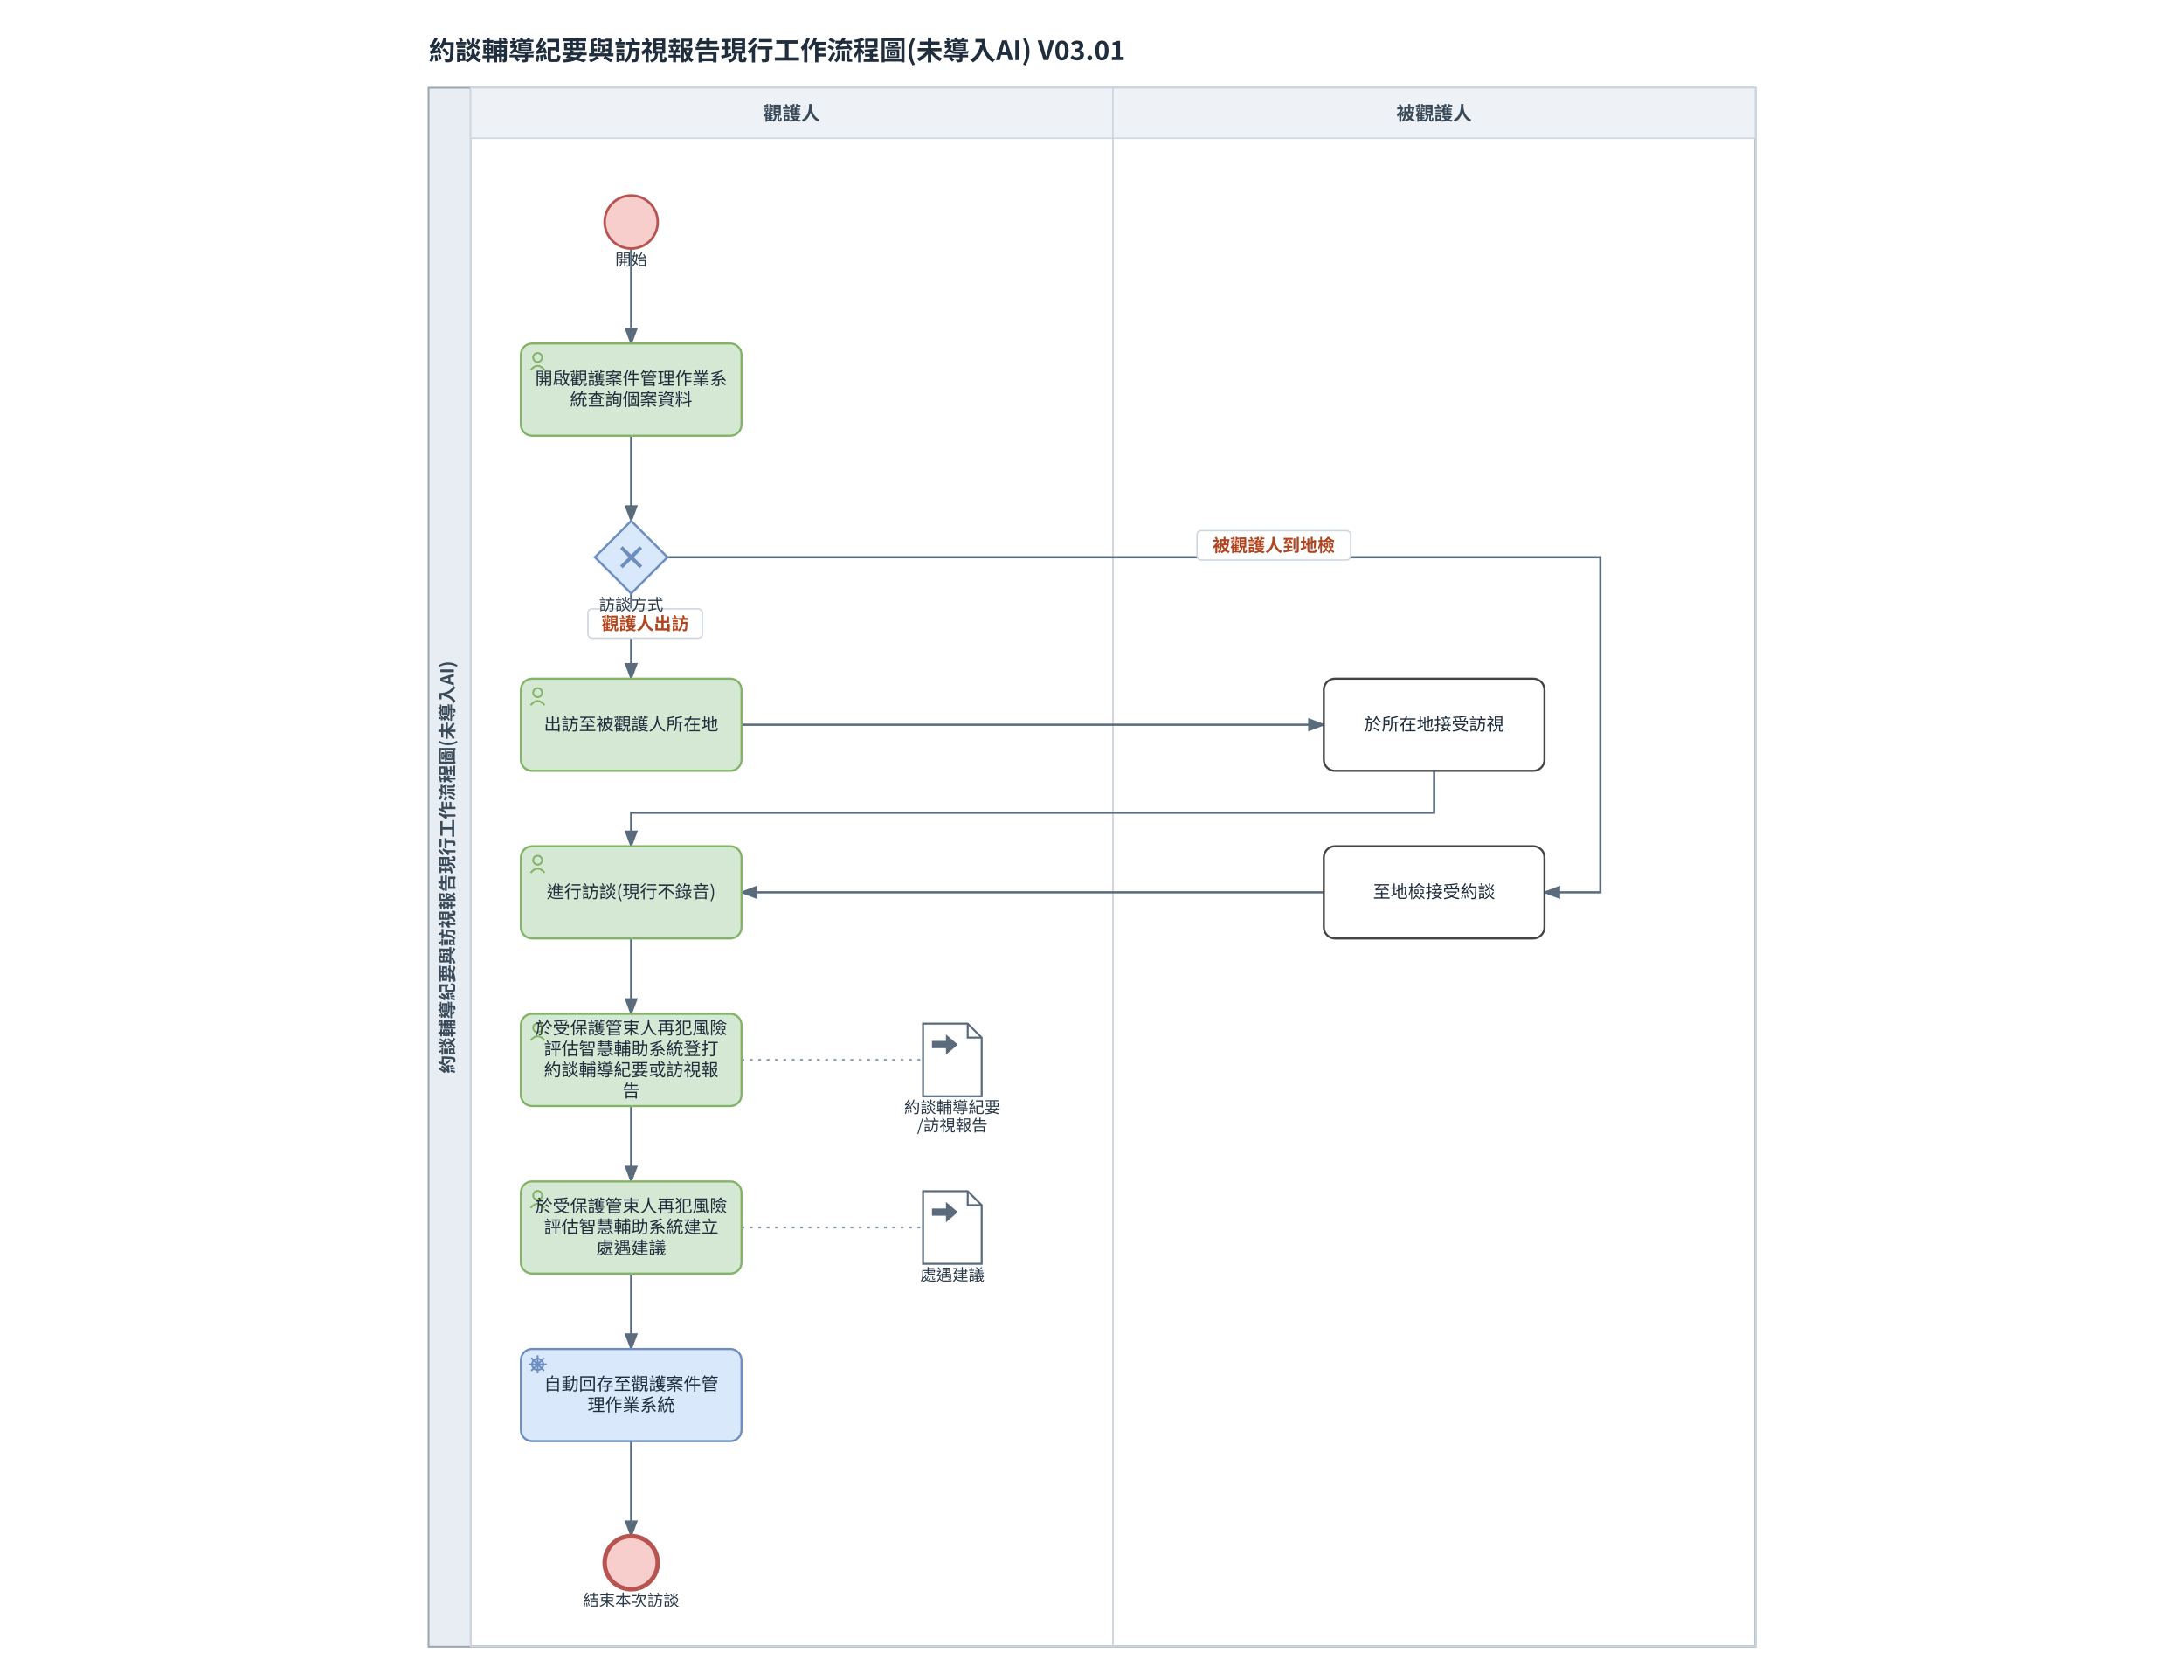
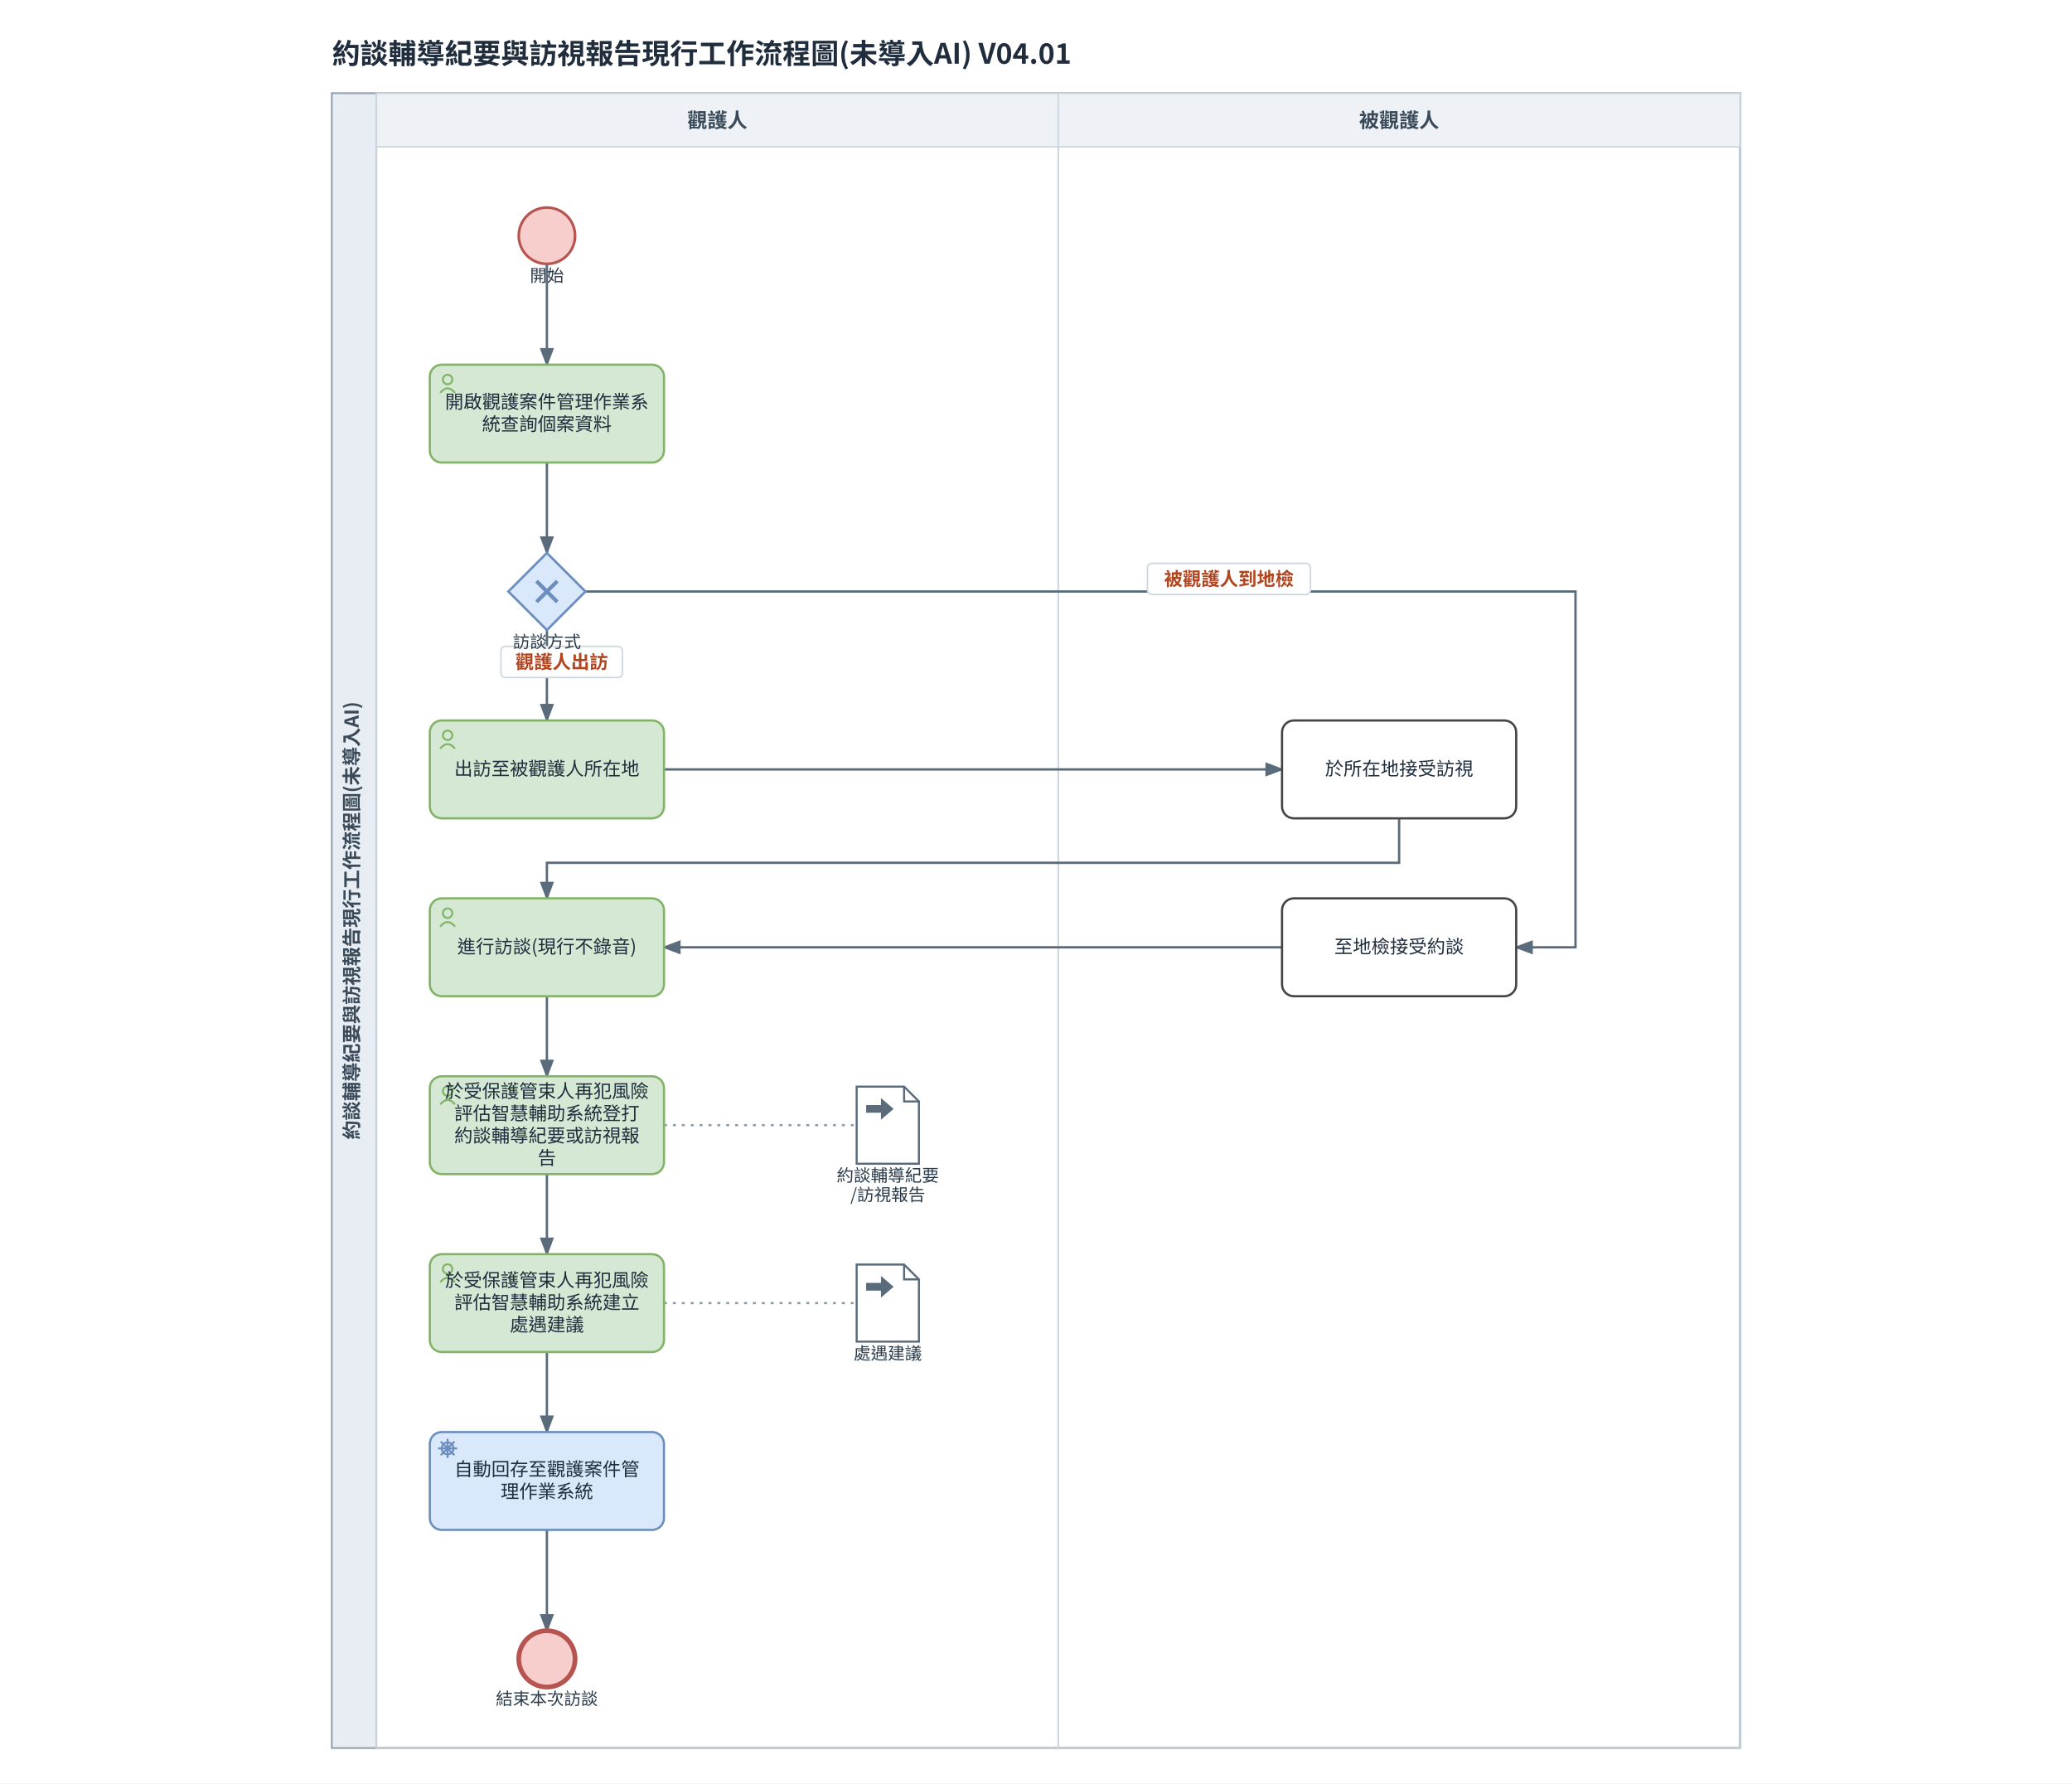
- <svg xmlns="http://www.w3.org/2000/svg" role="img" aria-label="約談輔導紀要與訪視報告現行工作流程圖(未導入AI) V03.01" viewBox="-167 7 1564 1203" font-family="Microsoft JhengHei, PingFang TC, Noto Sans CJK TC, sans-serif">
-   <rect x="-167" y="7" width="1564" height="1203" fill="#ffffff" />
-   <text x="140" y="50" font-size="19" font-weight="bold" fill="#1f2d3d">約談輔導紀要與訪視報告現行工作流程圖(未導入AI) V03.01</text>
+ <svg xmlns="http://www.w3.org/2000/svg" role="img" aria-label="約談輔導紀要與訪視報告現行工作流程圖(未導入AI) V04.01" viewBox="-84 7 1398 1203" data-pad="capped" font-family="Microsoft JhengHei, PingFang TC, Noto Sans CJK TC, sans-serif">
+   <rect x="-84" y="7" width="1398" height="1203" fill="#ffffff" />
+   <text x="140" y="50" font-size="19" font-weight="bold" fill="#1f2d3d">約談輔導紀要與訪視報告現行工作流程圖(未導入AI) V04.01</text>
  <defs>
    <marker id="arr" markerWidth="9" markerHeight="9" refX="7" refY="3" orient="auto" markerUnits="strokeWidth">
      <path d="M0,0 L8,3 L0,6 Z" fill="#5a6b7b" />
    </marker>
    <marker id="mfarr" markerWidth="11" markerHeight="11" refX="8" refY="4" orient="auto" markerUnits="strokeWidth">
      <path d="M0,0 L8,4 L0,8" fill="none" stroke="#6b7b8b" stroke-width="1.3" />
    </marker>
    <marker id="mfdot" markerWidth="10" markerHeight="10" refX="5" refY="5" orient="auto" markerUnits="strokeWidth">
      <circle cx="5" cy="5" r="3.2" fill="#fff" stroke="#6b7b8b" stroke-width="1.3" />
    </marker>
  </defs>
  <rect x="140" y="70" width="950" height="1116" fill="none" stroke="#9aa7b4" stroke-width="1.5" />
  <rect x="140" y="70" width="30" height="1116" fill="#e7edf3" stroke="#9aa7b4" />
  <text x="158" y="628.0" font-size="13" font-weight="bold" fill="#3a4a59" text-anchor="middle" transform="rotate(-90 158 628.0)">約談輔導紀要與訪視報告現行工作流程圖(未導入AI)</text>
  <rect x="170" y="70" width="460" height="1116" fill="none" stroke="#cdd6df" />
  <rect x="170" y="70" width="460" height="36" fill="#eef2f6" stroke="#cdd6df" />
  <text x="400.0" y="93" font-size="13.5" font-weight="bold" fill="#3a4a59" text-anchor="middle">觀護人</text>
  <rect x="630" y="70" width="460" height="1116" fill="none" stroke="#cdd6df" />
  <rect x="630" y="70" width="460" height="36" fill="#eef2f6" stroke="#cdd6df" />
  <text x="860.0" y="93" font-size="13.5" font-weight="bold" fill="#3a4a59" text-anchor="middle">被觀護人</text>
  <path d="M285,185 L285,253" fill="none" stroke="#5a6b7b" stroke-width="1.6" marker-end="url(#arr)" />
  <path d="M285,319 L285,380" fill="none" stroke="#5a6b7b" stroke-width="1.6" marker-end="url(#arr)" />
  <path d="M311,406 L979,406 L979,646 L939,646" fill="none" stroke="#5a6b7b" stroke-width="1.6" marker-end="url(#arr)" />
  <rect x="690.2" y="387.0" width="110" height="21" fill="#fff" stroke="#cdd6df" rx="3" />
  <text x="745.2" y="402.0" font-size="12.5" fill="#b0451f" text-anchor="middle" font-weight="bold">被觀護人到地檢</text>
  <path d="M285,432 L285,493" fill="none" stroke="#5a6b7b" stroke-width="1.6" marker-end="url(#arr)" />
  <rect x="254.0" y="443" width="82" height="21" fill="#fff" stroke="#cdd6df" rx="3" />
  <text x="295.0" y="458" font-size="12.5" fill="#b0451f" text-anchor="middle" font-weight="bold">觀護人出訪</text>
  <path d="M364,526 L781,526" fill="none" stroke="#5a6b7b" stroke-width="1.6" marker-end="url(#arr)" />
  <path d="M781,646 L364,646" fill="none" stroke="#5a6b7b" stroke-width="1.6" marker-end="url(#arr)" />
  <path d="M860,559 L860,589 L285,589 L285,613" fill="none" stroke="#5a6b7b" stroke-width="1.6" marker-end="url(#arr)" />
  <path d="M285,679 L285,733" fill="none" stroke="#5a6b7b" stroke-width="1.6" marker-end="url(#arr)" />
  <path d="M285,799 L285,853" fill="none" stroke="#5a6b7b" stroke-width="1.6" marker-end="url(#arr)" />
  <path d="M285,919 L285,973" fill="none" stroke="#5a6b7b" stroke-width="1.6" marker-end="url(#arr)" />
  <path d="M285,1039 L285,1107" fill="none" stroke="#5a6b7b" stroke-width="1.6" marker-end="url(#arr)" />
  <path d="M364,766 L494,766" fill="none" stroke="#8a99a8" stroke-width="1.4" stroke-dasharray="2,4" />
  <path d="M364,886 L494,886" fill="none" stroke="#8a99a8" stroke-width="1.4" stroke-dasharray="2,4" />
  <circle cx="285.0" cy="166.0" r="19.0" fill="#f8cecc" stroke="#b85450" stroke-width="1.8" />
  <text x="285.0" y="197" font-size="11.5" fill="#2a3a49" text-anchor="middle">開始</text>
  <rect x="206" y="253" width="158" height="66" rx="8" fill="#d5e8d4" stroke="#82b366" stroke-width="1.5" />
  <circle cx="218" cy="263" r="3.2" fill="none" stroke="#82b366" stroke-width="1.3" />
  <path d="M213,272 Q218,266 223,272" fill="none" stroke="#82b366" stroke-width="1.3" />
  <text x="285.0" y="282.5" font-size="12.5" fill="#1f2d3d" text-anchor="middle">開啟觀護案件管理作業系</text>
  <text x="285.0" y="297.5" font-size="12.5" fill="#1f2d3d" text-anchor="middle">統
查詢個案資料</text>
  <polygon points="285.0,380 311,406.0 285.0,432 259,406.0" fill="#dae8fc" stroke="#6c8ebf" stroke-width="1.6" />
  <path d="M278.0,399.0 L292.0,413.0 M278.0,413.0 L292.0,399.0" stroke="#6c8ebf" stroke-width="2.6" fill="none" />
  <text x="285.0" y="444" font-size="11.5" fill="#2a3a49" text-anchor="middle">訪談方式</text>
  <rect x="781" y="613" width="158" height="66" rx="8" fill="#ffffff" stroke="#444444" stroke-width="1.5" />
  <text x="860.0" y="650.0" font-size="12.5" fill="#1f2d3d" text-anchor="middle">至地檢接受約談</text>
  <rect x="206" y="493" width="158" height="66" rx="8" fill="#d5e8d4" stroke="#82b366" stroke-width="1.5" />
  <circle cx="218" cy="503" r="3.2" fill="none" stroke="#82b366" stroke-width="1.3" />
  <path d="M213,512 Q218,506 223,512" fill="none" stroke="#82b366" stroke-width="1.3" />
  <text x="285.0" y="530.0" font-size="12.5" fill="#1f2d3d" text-anchor="middle">出訪至被觀護人所在地</text>
  <rect x="781" y="493" width="158" height="66" rx="8" fill="#ffffff" stroke="#444444" stroke-width="1.5" />
  <text x="860.0" y="530.0" font-size="12.5" fill="#1f2d3d" text-anchor="middle">於所在地接受訪視</text>
  <rect x="206" y="613" width="158" height="66" rx="8" fill="#d5e8d4" stroke="#82b366" stroke-width="1.5" />
  <circle cx="218" cy="623" r="3.2" fill="none" stroke="#82b366" stroke-width="1.3" />
  <path d="M213,632 Q218,626 223,632" fill="none" stroke="#82b366" stroke-width="1.3" />
  <text x="285.0" y="650.0" font-size="12.5" fill="#1f2d3d" text-anchor="middle">進行訪談(現行不錄音)</text>
  <rect x="206" y="733" width="158" height="66" rx="8" fill="#d5e8d4" stroke="#82b366" stroke-width="1.5" />
  <circle cx="218" cy="743" r="3.2" fill="none" stroke="#82b366" stroke-width="1.3" />
  <path d="M213,752 Q218,746 223,752" fill="none" stroke="#82b366" stroke-width="1.3" />
  <text x="285.0" y="747.5" font-size="12.5" fill="#1f2d3d" text-anchor="middle">於受保護管束人再犯風險</text>
  <text x="285.0" y="762.5" font-size="12.5" fill="#1f2d3d" text-anchor="middle">評估
智慧輔助系統登打</text>
  <text x="285.0" y="777.5" font-size="12.5" fill="#1f2d3d" text-anchor="middle">約談輔導紀要
或訪視報</text>
  <text x="285.0" y="792.5" font-size="12.5" fill="#1f2d3d" text-anchor="middle">告</text>
  <path d="M494,740 L526,740 L536,750 L536,792 L494,792 Z" fill="#ffffff" stroke="#5a6b7b" stroke-width="1.4" />
  <path d="M526,740 L526,750 L536,750" fill="none" stroke="#5a6b7b" stroke-width="1.4" />
  <path d="M501,753 L511,753 L511,749 L518,755 L511,761 L511,757 L501,757 Z" fill="#5a6b7b" stroke="#5a6b7b" stroke-width="1.2" />
  <text x="515.0" y="804" font-size="11.5" fill="#2a3a49" text-anchor="middle">約談輔導紀要</text>
  <text x="515.0" y="817" font-size="11.5" fill="#2a3a49" text-anchor="middle">/
訪視報告</text>
  <rect x="206" y="853" width="158" height="66" rx="8" fill="#d5e8d4" stroke="#82b366" stroke-width="1.5" />
  <circle cx="218" cy="863" r="3.2" fill="none" stroke="#82b366" stroke-width="1.3" />
  <path d="M213,872 Q218,866 223,872" fill="none" stroke="#82b366" stroke-width="1.3" />
  <text x="285.0" y="875.0" font-size="12.5" fill="#1f2d3d" text-anchor="middle">於受保護管束人再犯風險</text>
  <text x="285.0" y="890.0" font-size="12.5" fill="#1f2d3d" text-anchor="middle">評估
智慧輔助系統建立</text>
  <text x="285.0" y="905.0" font-size="12.5" fill="#1f2d3d" text-anchor="middle">處遇建議</text>
  <path d="M494,860 L526,860 L536,870 L536,912 L494,912 Z" fill="#ffffff" stroke="#5a6b7b" stroke-width="1.4" />
  <path d="M526,860 L526,870 L536,870" fill="none" stroke="#5a6b7b" stroke-width="1.4" />
  <path d="M501,873 L511,873 L511,869 L518,875 L511,881 L511,877 L501,877 Z" fill="#5a6b7b" stroke="#5a6b7b" stroke-width="1.2" />
  <text x="515.0" y="924" font-size="11.5" fill="#2a3a49" text-anchor="middle">處遇建議</text>
  <rect x="206" y="973" width="158" height="66" rx="8" fill="#dae8fc" stroke="#6c8ebf" stroke-width="1.5" />
  <circle cx="218" cy="984" r="4" fill="none" stroke="#6c8ebf" stroke-width="1.3" />
  <path d="M218,984 l6.5,0.0 M218,984 l-6.5,0.0 M218,984 l0.0,6.5 M218,984 l0.0,-6.5 M218,984 l4.595,4.595 M218,984 l-4.595,4.595 M218,984 l4.595,-4.595 M218,984 l-4.595,-4.595 " stroke="#6c8ebf" stroke-width="1.3" fill="none" />
  <text x="285.0" y="1002.5" font-size="12.5" fill="#1f2d3d" text-anchor="middle">自動回存至
觀護案件管</text>
  <text x="285.0" y="1017.5" font-size="12.5" fill="#1f2d3d" text-anchor="middle">理作業系統</text>
  <circle cx="285.0" cy="1126.0" r="19.0" fill="#f8cecc" stroke="#b85450" stroke-width="3.2" />
  <text x="285.0" y="1157" font-size="11.5" fill="#2a3a49" text-anchor="middle">結束本次訪談</text>
</svg>
